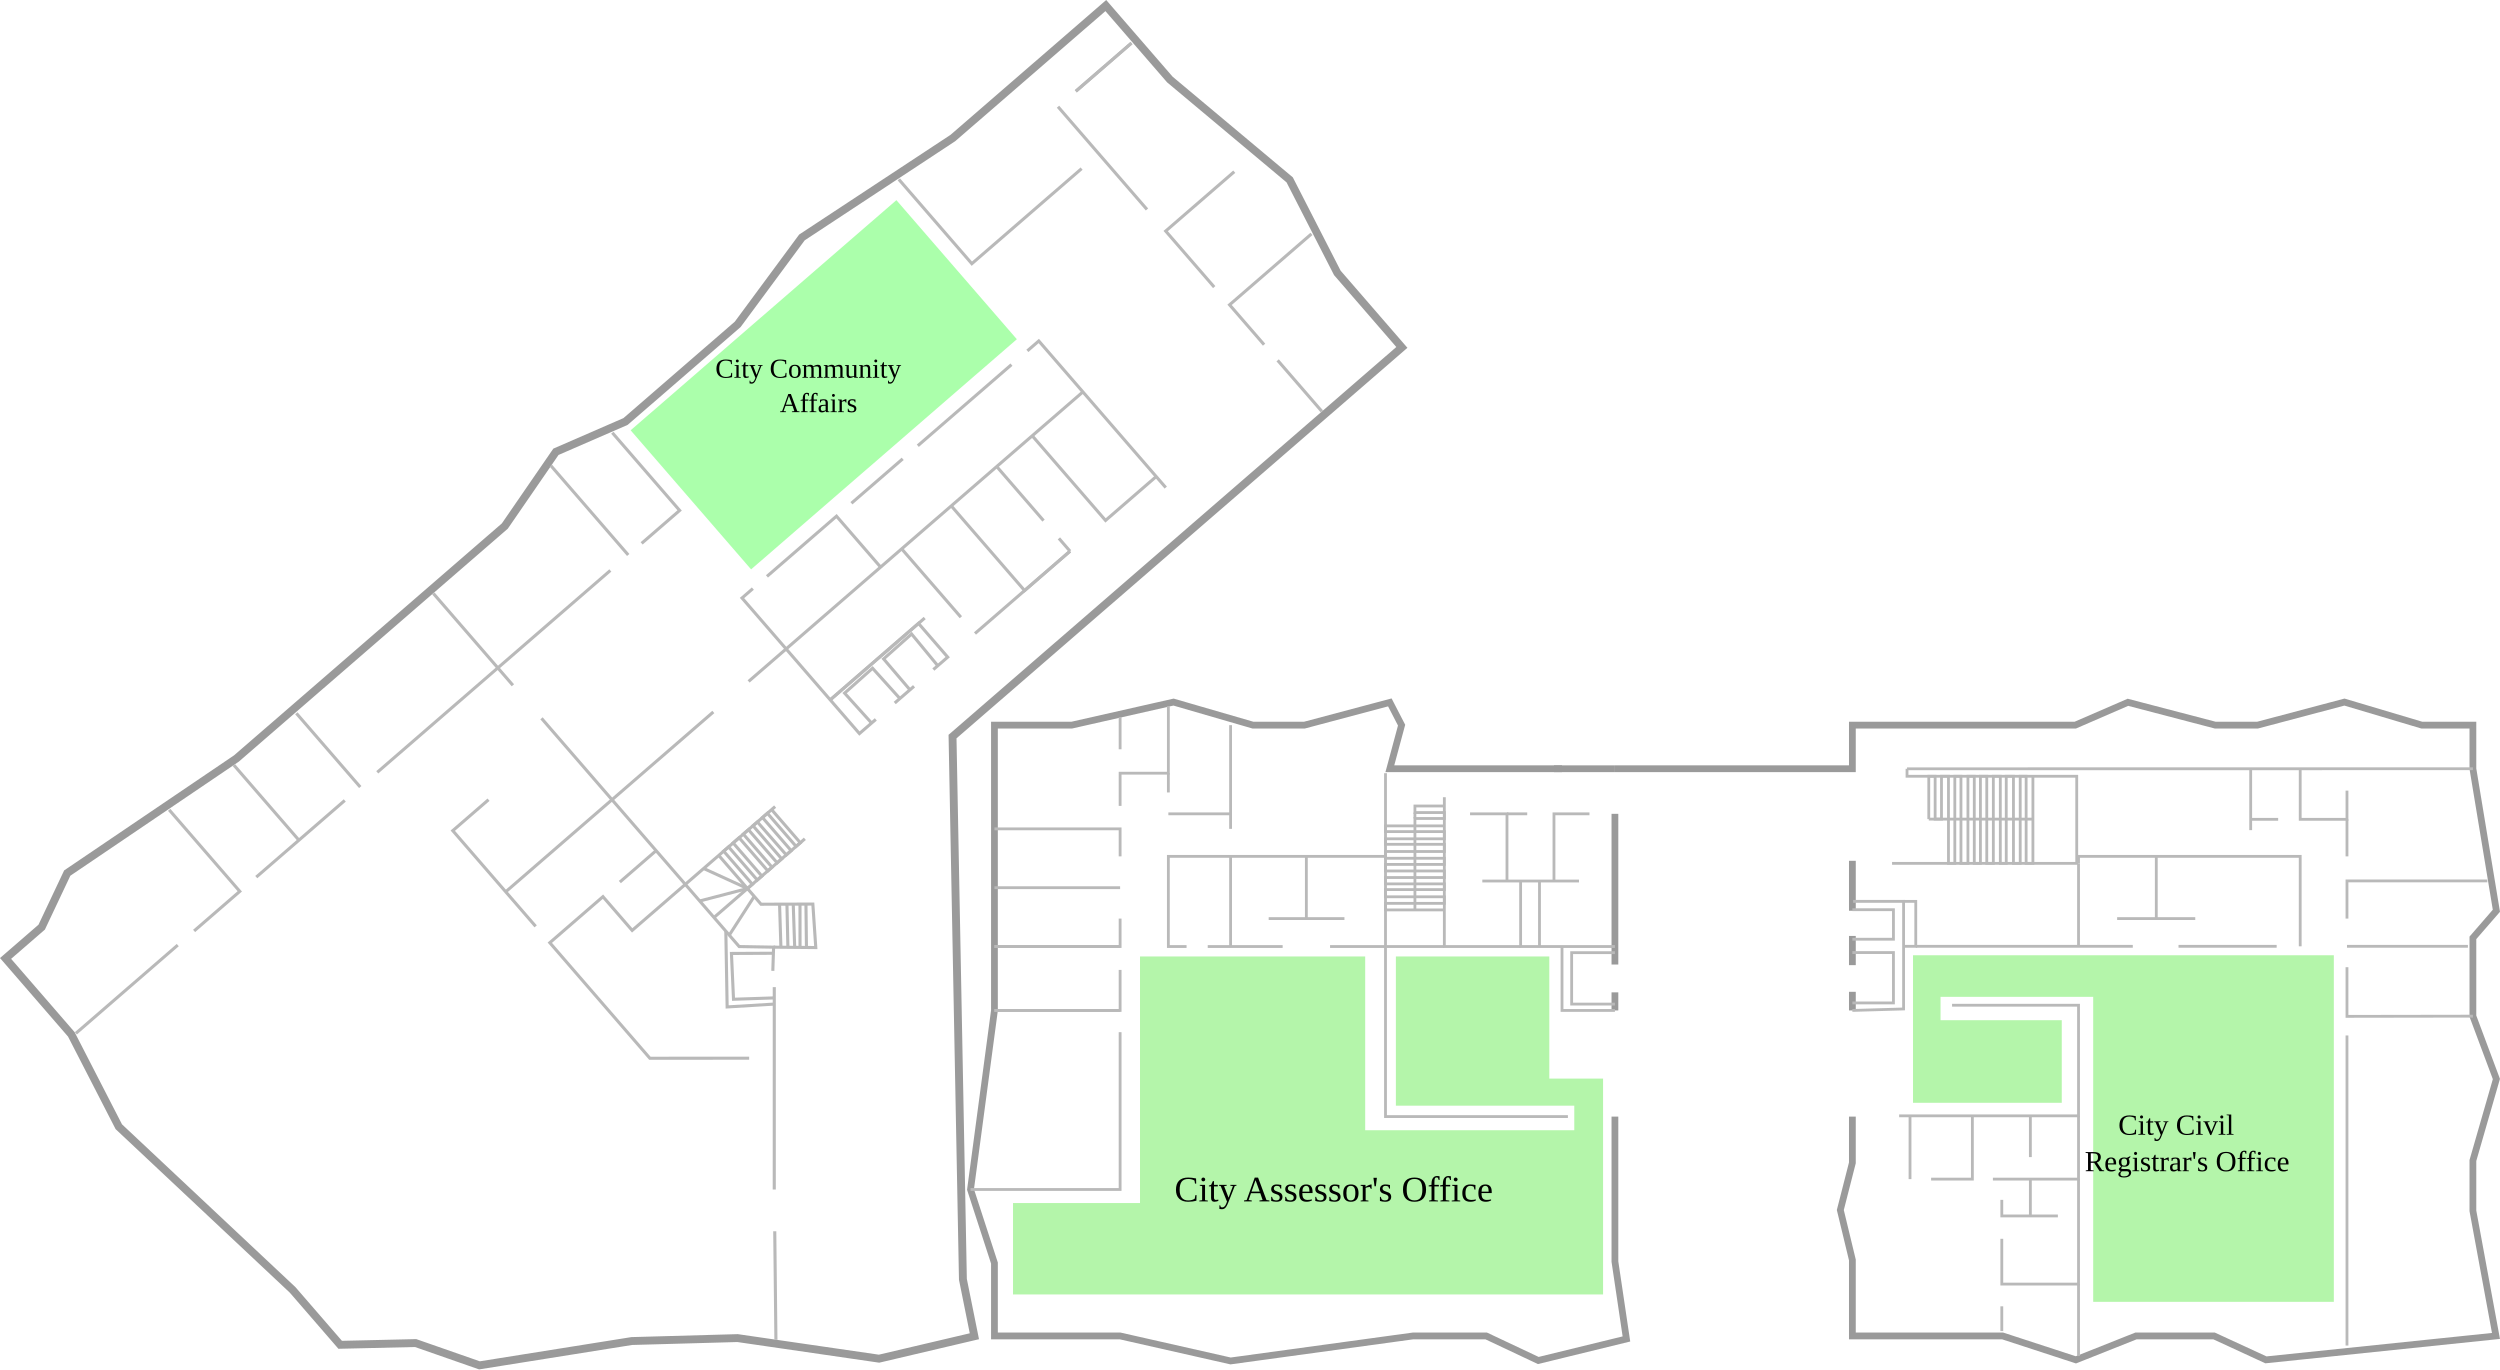
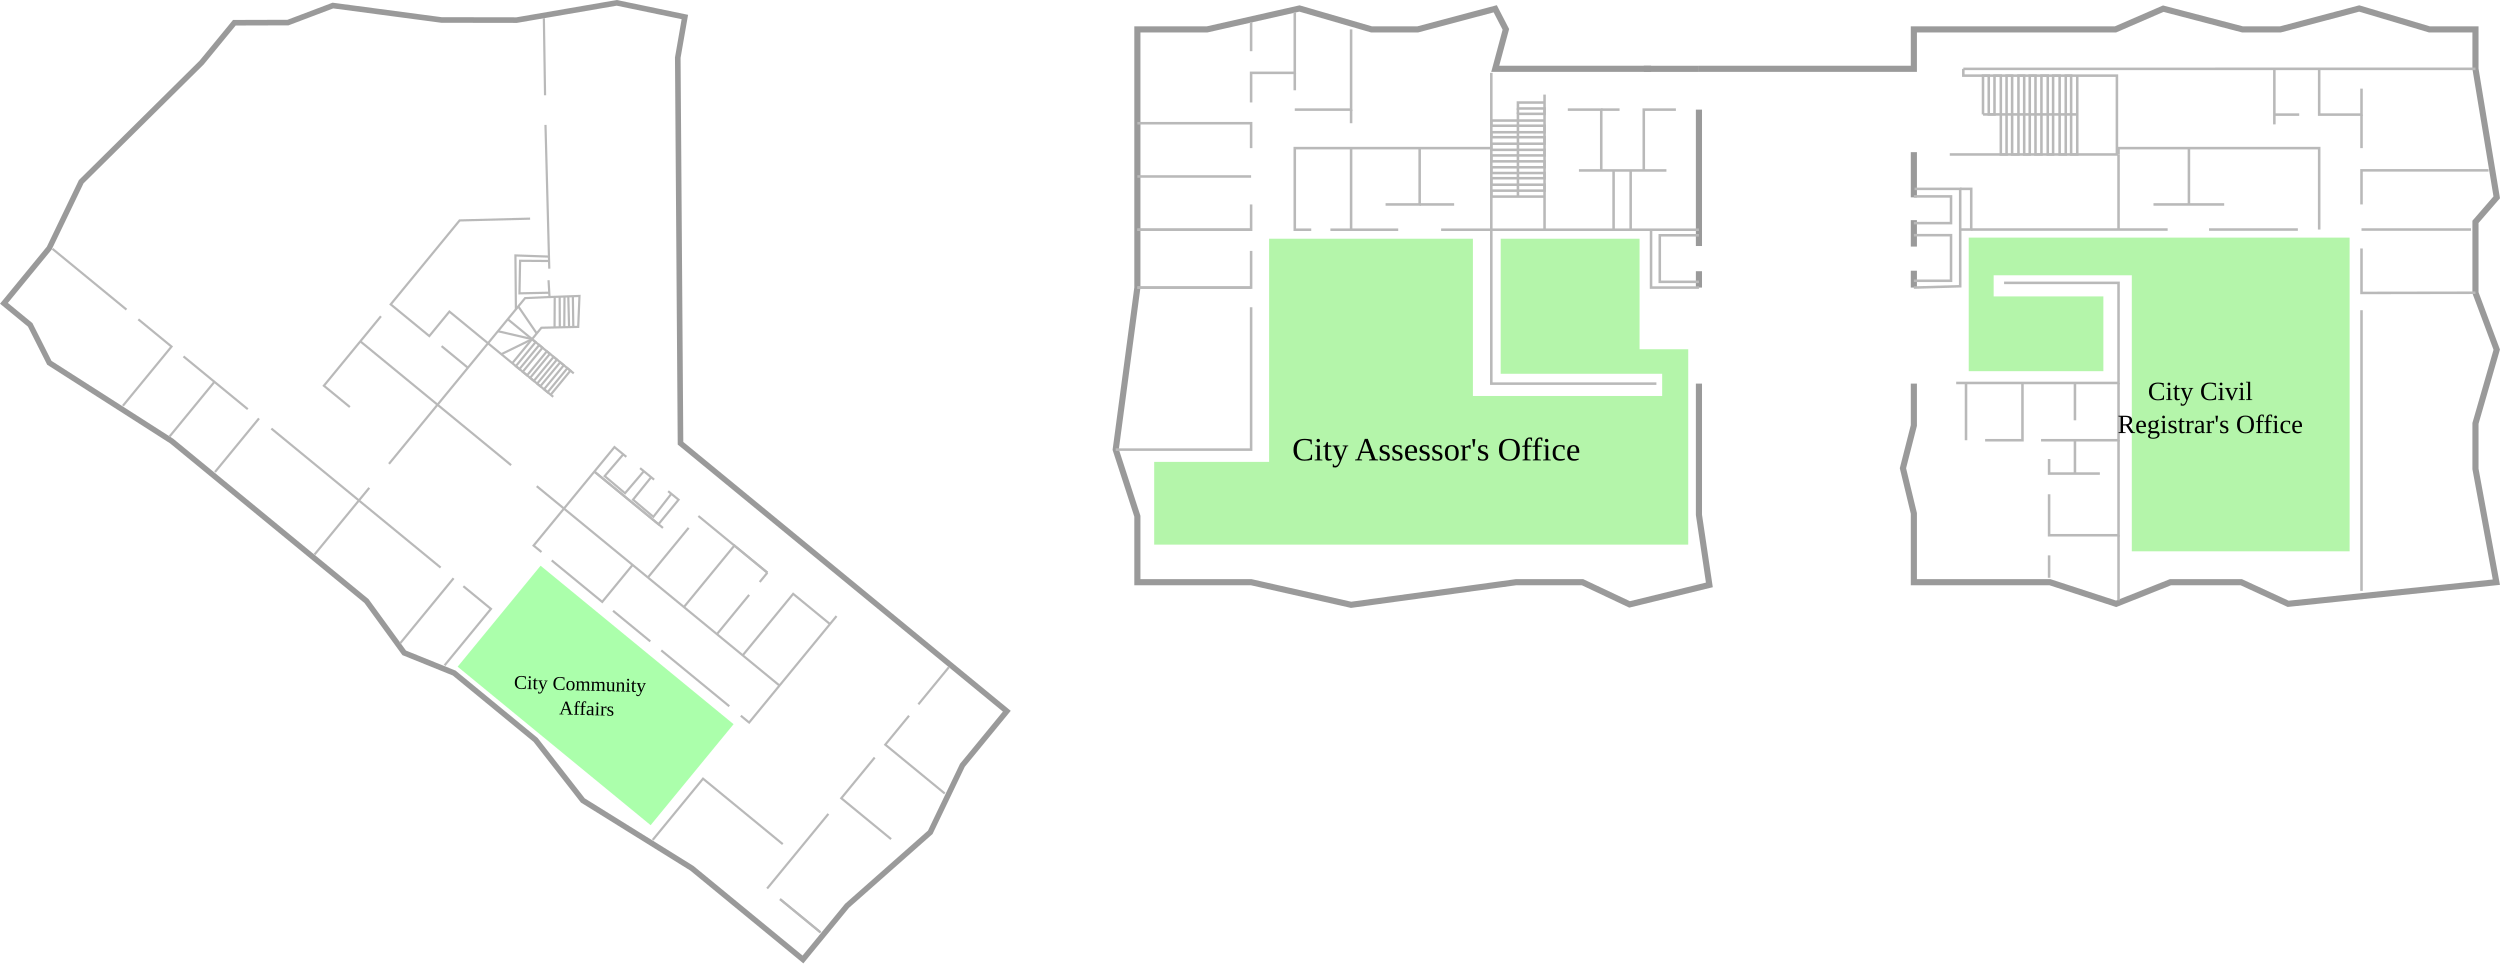
- <svg xmlns="http://www.w3.org/2000/svg" width="272.129mm" height="149.062mm" viewBox="0 0 1028.519 563.383" version="1.1" id="svg1" xml:space="preserve">
+ <svg xmlns="http://www.w3.org/2000/svg" width="262.401mm" height="101.119mm" viewBox="0 0 991.75 382.183" version="1.1" id="svg1" xml:space="preserve">
  <defs id="defs1" />
-   <g id="layer1" transform="translate(-36.9532,-157.51)">
-     <g id="g3" transform="matrix(1.126438,0,0,-1.126438,-4.672309,923.6049)">
-       <g id="g1" transform="matrix(0.5453988,0,0,-0.5453988,367.3611,532.9042)">
+   <g id="layer1" transform="matrix(0.8246463,0,0,0.8246463,5.527191,-158.9619)">
+     <g id="g3" transform="matrix(1.610432,0,0,-1.610432,-126.9927,984.1519)">
+       <g id="g1" transform="matrix(0.4037238,0,0,-0.4037238,390.1654,569.7266)">
        <g id="layer2">
          <path style="fill:#6bec56;fill-opacity:0;stroke:#9a9a9a;stroke-width:4.535;stroke-dasharray:none;stroke-opacity:1" d="M 440.198,244.901 H 324.905 l 7.866,-29.195 -7.866,-15.235 -57.257,15.235 H 233.279 L 180.062,200.257 111.821,215.706 H 60.129 V 406.751 L 44.094,526.65 60.129,575.934 v 48.79 h 84.147 l 73.98,16.751 122.173,-16.751 h 49.005 l 34.875,16.45 59.026,-14.431 -7.706,-51.811 v -97.108" id="path25" />
          <path style="fill:#6bec56;fill-opacity:0;stroke:#9a9a9a;stroke-width:4.535;stroke-dasharray:none;stroke-opacity:1" d="M 475.629,406.751 V 394.646" id="path26" />
          <path style="fill:#6bec56;fill-opacity:0;stroke:#9a9a9a;stroke-width:4.535;stroke-dasharray:none;stroke-opacity:1" d="M 475.629,376.006 V 275.088" id="path27" />
          <path style="fill:#6bec56;fill-opacity:0;stroke:#9a9a9a;stroke-width:4.535;stroke-dasharray:none;stroke-opacity:1" d="M 475.629,244.901 H 434.812" id="path28" />
          <path style="fill:#6bec56;fill-opacity:0;stroke:#b9b9b9;stroke-width:1.89;stroke-dasharray:none;stroke-opacity:1" d="m 458.583,275.088 h -23.77 v 44.998" id="path29" />
          <path style="fill:#6bec56;fill-opacity:0;stroke:#b9b9b9;stroke-width:1.89;stroke-dasharray:none;stroke-opacity:1" d="M 451.568,320.086 H 386.829" id="path30" />
          <path style="fill:#6bec56;fill-opacity:0;stroke:#b9b9b9;stroke-width:1.89;stroke-dasharray:none;stroke-opacity:1" d="m 378.611,275.088 h 24.738 v 44.998" id="path31" />
          <path style="fill:#6bec56;fill-opacity:0;stroke:#b9b9b9;stroke-width:1.89;stroke-dasharray:none;stroke-opacity:1" d="m 403.35,275.088 h 13.544" id="path32" />
          <path style="fill:#6bec56;fill-opacity:0;stroke:#b9b9b9;stroke-width:1.89;stroke-dasharray:none;stroke-opacity:1" d="m 412.484,320.086 v 43.864 h 63.145" id="path33" />
          <path style="fill:#6bec56;fill-opacity:0;stroke:#b9b9b9;stroke-width:1.89;stroke-dasharray:none;stroke-opacity:1" d="m 425.111,320.086 v 43.864" id="path34" />
          <path style="fill:#6bec56;fill-opacity:0;stroke:#b9b9b9;stroke-width:1.89;stroke-dasharray:none;stroke-opacity:1" d="M 412.484,363.95 H 361.399 v -99.984" id="path35" />
          <path style="fill:#6bec56;fill-opacity:0;stroke:#b9b9b9;stroke-width:1.89;stroke-dasharray:none;stroke-opacity:1" d="M 361.399,363.95 H 321.999 V 247.877" id="path36" />
          <path style="fill:#6bec56;fill-opacity:0;stroke:#b9b9b9;stroke-width:1.89;stroke-dasharray:none;stroke-opacity:1" d="M 321.999,303.575 H 176.589 v 60.375 h 12.188" id="path37" />
          <path style="fill:#6bec56;fill-opacity:0;stroke:#b9b9b9;stroke-width:1.89;stroke-dasharray:none;stroke-opacity:1" d="m 202.95,363.95 h 50.171" id="path38" />
          <path style="fill:#6bec56;fill-opacity:0;stroke:#b9b9b9;stroke-width:1.89;stroke-dasharray:none;stroke-opacity:1" d="M 218.257,363.95 V 303.575" id="path39" />
          <path style="fill:#6bec56;fill-opacity:0;stroke:#b9b9b9;stroke-width:1.89;stroke-dasharray:none;stroke-opacity:1" d="m 268.994,303.575 v 41.667 H 243.767" id="path40" />
          <path style="fill:#6bec56;fill-opacity:0;stroke:#b9b9b9;stroke-width:1.89;stroke-dasharray:none;stroke-opacity:1" d="M 294.505,345.242 H 268.994" id="path41" />
          <path style="fill:#6bec56;fill-opacity:0;stroke:#b9b9b9;stroke-width:1.89;stroke-dasharray:none;stroke-opacity:1" d="m 284.867,363.95 h 37.132" id="path42" />
          <path style="fill:#6bec56;fill-opacity:0;stroke:#b9b9b9;stroke-width:1.89;stroke-dasharray:none;stroke-opacity:1" d="M 144.276,231.862 V 210.351" id="path43" />
          <path style="fill:#6bec56;fill-opacity:0;stroke:#b9b9b9;stroke-width:1.89;stroke-dasharray:none;stroke-opacity:1" d="m 176.589,203.035 v 44.842 h -32.313 v 21.901" id="path44" />
          <path style="fill:#6bec56;fill-opacity:0;stroke:#b9b9b9;stroke-width:1.89;stroke-dasharray:none;stroke-opacity:1" d="m 176.589,247.877 v 12.897" id="path45" />
          <path style="fill:#6bec56;fill-opacity:0;stroke:#b9b9b9;stroke-width:1.89;stroke-dasharray:none;stroke-opacity:1" d="m 176.589,275.088 h 41.667 v -59.383" id="path46" />
          <path style="fill:#6bec56;fill-opacity:0;stroke:#b9b9b9;stroke-width:1.89;stroke-dasharray:none;stroke-opacity:1" d="m 218.257,275.088 v 10.062" id="path47" />
          <path style="fill:#6bec56;fill-opacity:0;stroke:#b9b9b9;stroke-width:1.89;stroke-dasharray:none;stroke-opacity:1" d="m 60.129,285.151 h 84.147 v 18.424" id="path48" />
          <path style="fill:#6bec56;fill-opacity:0;stroke:#b9b9b9;stroke-width:1.89;stroke-dasharray:none;stroke-opacity:1" d="M 144.276,324.55 H 60.129" id="path49" />
          <path style="fill:#6bec56;fill-opacity:0;stroke:#b9b9b9;stroke-width:1.89;stroke-dasharray:none;stroke-opacity:1" d="M 144.276,363.95 H 60.129" id="path50" />
          <path style="fill:#6bec56;fill-opacity:0;stroke:#b9b9b9;stroke-width:1.89;stroke-dasharray:none;stroke-opacity:1" d="M 144.276,406.751 H 60.129" id="path51" />
          <path style="fill:#6bec56;fill-opacity:0;stroke:#b9b9b9;stroke-width:1.89;stroke-dasharray:none;stroke-opacity:1" d="M 144.276,421.303 V 526.65 H 44.094" id="path52" />
          <path style="fill:#6bec56;fill-opacity:0;stroke:#b9b9b9;stroke-width:1.89" d="m 144.276,345.242 v 18.708 H 60.129" id="path1" />
          <path style="fill:#6bec56;fill-opacity:0;stroke:#b9b9b9;stroke-width:1.89" d="m 144.276,379.613 v 27.137 H 60.129" id="path2" />
          <path style="fill:#6bec56;fill-opacity:0;stroke:#b9b9b9;stroke-width:1.89" d="M 321.999,363.95 V 477.824 H 444.152" id="path3" />
          <path style="fill:#6bec56;fill-opacity:0;stroke:#b9b9b9;stroke-width:1.89" d="m 440.198,363.95 v 42.801 h 35.431" id="path4" />
          <path style="fill:#6bec56;fill-opacity:0;stroke:#9a9a9a;stroke-width:4.535;stroke-dasharray:none;stroke-opacity:1" d="m 475.629,244.901 h 159.016 v -29.195 h 149.236 l 35.29,-15.306 58.532,15.306 h 28.203 l 58.249,-15.448 51.871,15.448 h 34.156 v 29.195 l 15.731,95.098 -15.731,18.141 v 52.438 l 15.731,42.092 -15.731,54.564 v 33.731 l 15.448,83.76 -154.055,16.015 -34.723,-16.015 h -52.297 l -40.25,16.015 -49.037,-16.015 H 634.645 v -50.879 l -8.078,-33.447 8.078,-31.605 v -30.969" id="path53" />
          <path style="fill:#6bec56;fill-opacity:0;stroke:#9a9a9a;stroke-width:4.535;stroke-dasharray:none;stroke-opacity:1" d="M 634.645,406.751 V 394.279" id="path54" />
          <path style="fill:#6bec56;fill-opacity:0;stroke:#9a9a9a;stroke-width:4.535;stroke-dasharray:none;stroke-opacity:1" d="M 634.645,376.422 V 356.864" id="path55" />
          <path style="fill:#6bec56;fill-opacity:0;stroke:#9a9a9a;stroke-width:4.535;stroke-dasharray:none;stroke-opacity:1" d="M 634.645,339.998 V 306.551" id="path56" />
          <path style="fill:#6bec56;fill-opacity:0;stroke:#b9b9b9;stroke-width:1.89;stroke-dasharray:none;stroke-opacity:1" d="m 671.238,244.925 378.944,-0.024" id="path80" />
          <path style="fill:#6bec56;fill-opacity:0;stroke:#b9b9b9;stroke-width:1.89;stroke-dasharray:none;stroke-opacity:1" d="m 671.238,244.925 v 5.011 h 113.644 v 58.325 H 661.217" id="path81" />
          <path style="fill:#6bec56;fill-opacity:0;stroke:#b9b9b9;stroke-width:1.89;stroke-dasharray:none;stroke-opacity:1" d="m 635.161,333.715 h 33.772 v 72.044 l -34.289,0.992" id="path85" />
          <path style="fill:#6bec56;fill-opacity:0;stroke:#b9b9b9;stroke-width:1.89;stroke-dasharray:none;stroke-opacity:1" d="m 668.933,333.715 h 8.158 v 30.093 h -8.158" id="path86" />
          <path style="fill:#6bec56;fill-opacity:0;stroke:#b9b9b9;stroke-width:1.89;stroke-dasharray:none;stroke-opacity:1" d="M 677.091,363.808 H 822.43" id="path87" />
          <path style="fill:#6bec56;fill-opacity:0;stroke:#b9b9b9;stroke-width:1.89;stroke-dasharray:none;stroke-opacity:1" d="m 853.043,363.808 h 65.726" id="path88" />
          <path style="fill:#6bec56;fill-opacity:0;stroke:#b9b9b9;stroke-width:1.89;stroke-dasharray:none;stroke-opacity:1" d="M 934.535,363.808 V 303.575 H 784.882" id="path89" />
          <path style="fill:#6bec56;fill-opacity:0;stroke:#b9b9b9;stroke-width:1.89;stroke-dasharray:none;stroke-opacity:1" d="m 786.084,308.261 v 55.548" id="path90" />
          <path style="fill:#6bec56;fill-opacity:0;stroke:#b9b9b9;stroke-width:1.89;stroke-dasharray:none;stroke-opacity:1" d="m 786.084,308.261 v -4.685" id="path91" />
          <path style="fill:#6bec56;fill-opacity:0;stroke:#b9b9b9;stroke-width:1.89;stroke-dasharray:none;stroke-opacity:1" d="m 811.94,345.242 h 52.312" id="path92" />
          <path style="fill:#6bec56;fill-opacity:0;stroke:#b9b9b9;stroke-width:1.89;stroke-dasharray:none;stroke-opacity:1" d="M 838.162,345.242 V 303.575" id="path93" />
          <path style="fill:#6bec56;fill-opacity:0;stroke:#b9b9b9;stroke-width:1.89;stroke-dasharray:none;stroke-opacity:1" d="m 665.966,477.33 h 120.118 v -74.066 h -84.687" id="path94" />
          <path style="fill:#6bec56;fill-opacity:0;stroke:#b9b9b9;stroke-width:1.89;stroke-dasharray:none;stroke-opacity:1" d="m 673.243,477.33 v 42.376" id="path95" />
          <path style="fill:#6bec56;fill-opacity:0;stroke:#b9b9b9;stroke-width:1.89;stroke-dasharray:none;stroke-opacity:1" d="m 687.367,519.706 h 27.636 v -42.376" id="path96" />
          <path style="fill:#6bec56;fill-opacity:0;stroke:#b9b9b9;stroke-width:1.89;stroke-dasharray:none;stroke-opacity:1" d="m 753.836,477.33 v 27.636" id="path97" />
          <path style="fill:#6bec56;fill-opacity:0;stroke:#b9b9b9;stroke-width:1.89;stroke-dasharray:none;stroke-opacity:1" d="m 728.75,519.706 h 57.334 v -42.376" id="path98" />
          <path style="fill:#6bec56;fill-opacity:0;stroke:#b9b9b9;stroke-width:1.89;stroke-dasharray:none;stroke-opacity:1" d="m 786.084,519.706 v 24.66 45.635 h -51.382 v -30.329" id="path99" />
          <path style="fill:#6bec56;fill-opacity:0;stroke:#b9b9b9;stroke-width:1.89;stroke-dasharray:none;stroke-opacity:1" d="M 772.26,544.366 H 734.703 V 533.595" id="path100" />
          <path style="fill:#6bec56;fill-opacity:0;stroke:#b9b9b9;stroke-width:1.89;stroke-dasharray:none;stroke-opacity:1" d="M 753.836,544.366 V 519.706" id="path101" />
          <path style="fill:#6bec56;fill-opacity:0;stroke:#b9b9b9;stroke-width:1.89;stroke-dasharray:none;stroke-opacity:1" d="m 786.084,590.001 v 48.187" id="path102" />
          <path style="fill:#6bec56;fill-opacity:0;stroke:#b9b9b9;stroke-width:1.89;stroke-dasharray:none;stroke-opacity:1" d="m 734.703,604.883 v 16.582" id="path103" />
          <path style="fill:#6bec56;fill-opacity:0;stroke:#b9b9b9;stroke-width:1.89;stroke-dasharray:none;stroke-opacity:1" d="m 901.371,244.925 v 41.088" id="path104" />
          <path style="fill:#6bec56;fill-opacity:0;stroke:#b9b9b9;stroke-width:1.89;stroke-dasharray:none;stroke-opacity:1" d="m 901.371,278.773 h 18.4" id="path105" />
          <path style="fill:#6bec56;fill-opacity:0;stroke:#b9b9b9;stroke-width:1.89;stroke-dasharray:none;stroke-opacity:1" d="m 934.535,244.925 v 33.848 h 31.321 V 259.556" id="path106" />
          <path style="fill:#6bec56;fill-opacity:0;stroke:#b9b9b9;stroke-width:1.89;stroke-dasharray:none;stroke-opacity:1" d="m 965.856,278.773 v 24.802" id="path107" />
          <path style="fill:#6bec56;fill-opacity:0;stroke:#b9b9b9;stroke-width:1.89;stroke-dasharray:none;stroke-opacity:1" d="m 965.856,345.242 v -25.227 h 94.015" id="path108" />
          <path style="fill:#6bec56;fill-opacity:0;stroke:#b9b9b9;stroke-width:1.89;stroke-dasharray:none;stroke-opacity:1" d="m 965.856,363.808 h 80.987" id="path109" />
          <path style="fill:#6bec56;fill-opacity:0;stroke:#b9b9b9;stroke-width:1.89;stroke-dasharray:none;stroke-opacity:1" d="m 965.856,377.81 v 32.91 l 84.326,-0.142" id="path110" />
          <path style="fill:#6bec56;fill-opacity:0;stroke:#b9b9b9;stroke-width:1.89;stroke-dasharray:none;stroke-opacity:1" d="M 965.856,423.508 V 631.152" id="path111" />
          <path style="fill:#b9b9b9;fill-opacity:0;stroke:#b9b9b9;stroke-width:1.89" d="m 361.399,269.845 h -19.7 v 4.393 h 19.7 v 3.968 h -19.7 v 61.225" id="path21" />
          <path style="fill:#b9b9b9;fill-opacity:0;stroke:#b9b9b9;stroke-width:1.89" d="m 341.699,274.238 v 3.968" id="path22" />
          <path style="fill:#b9b9b9;fill-opacity:0;stroke:#b9b9b9;stroke-width:1.89" d="m 361.399,283.167 h -39.4 v 3.827 h 39.4 v 4.819 h -39.4 v 3.685 h 39.4 v 4.819 h -39.4 v 4.535 h 39.4 v 4.11 h -39.4 v 4.393 h 39.4 v 4.393 h -39.4 v 4.252 h 39.4 v 3.827 h -39.4 v 4.819 h 39.4 v 4.393 h -39.4 v 4.393 h 39.4" id="path23" />
          <path style="fill:#b9b9b9;fill-opacity:0;stroke:#b9b9b9;stroke-width:1.89" d="m 685.808,278.631 h 69.729" id="path57" />
          <path style="fill:#b9b9b9;fill-opacity:0;stroke:#b9b9b9;stroke-width:1.89" d="M 685.808,278.631 V 249.936 h 4.252 v 28.696 h 4.252 V 249.936 h 4.677 v 28.696 29.629 h 4.252 V 249.936 h 4.11 v 58.325 h 4.677 V 249.936 h 4.252 v 58.325 h 4.11 V 249.936 h 4.252 v 58.325 h 4.393 V 249.936 h 4.677 v 58.325 h 3.968 V 249.936 h 4.819 v 58.325 h 4.535 V 249.936 h 3.968 v 58.325 h 4.535 V 249.936" id="path58" />
          <path style="fill:#b9b9b9;fill-opacity:0;stroke:#b9b9b9;stroke-width:1.89" d="m 475.629,402.499 h -28.972 v -34.439 h 28.972" id="path61" />
          <path style="fill:#b9b9b9;fill-opacity:0;stroke:#b9b9b9;stroke-width:1.89" d="m 634.645,401.72 h 27.495 v -33.731 h -27.495" id="path66" />
          <path style="fill:#b9b9b9;fill-opacity:0;stroke:#b9b9b9;stroke-width:1.89" d="m 634.645,359.06 h 27.495 v -19.771 h -27.495" id="path67" />
        </g>
        <g id="layer3">
-           <path class="rooms" data-floorlocation="Second Floor" data-roomname="Lipa City Assesor_s Office" style="opacity:1;fill:#6bec56;fill-opacity:0.5;stroke:#b9b9b9;stroke-width:1.89;stroke-dasharray:none;stroke-opacity:0" d="M 431.695,370.611 H 328.944 v 99.916 h 119.474 v 16.44 H 308.394 V 370.611 H 157.598 V 535.721 H 72.563 v 61.225 H 467.693 V 452.386 h -35.998 z" id="path123" />
+           <path class="rooms" data-floorlocation="Second Floor" data-roomname="Lipa City Assessor_s Office" style="opacity:1;fill:#6bec56;fill-opacity:0.5;stroke:#b9b9b9;stroke-width:1.89;stroke-dasharray:none;stroke-opacity:0" d="M 431.695,370.611 H 328.944 v 99.916 h 119.474 v 16.44 H 308.394 V 370.611 H 157.598 V 535.721 H 72.563 v 61.225 H 467.693 V 452.386 h -35.998 z" id="path123" />
          <path class="rooms" data-floorlocation="Second Floor" data-roomname="Lipa City Civil Registrar_s Office" style="opacity:1;fill:#6bec56;fill-opacity:0.5;stroke:#b9b9b9;stroke-width:1.889;stroke-dasharray:none;stroke-opacity:0" d="m 675.247,468.604 h 99.613 v -55.319 h -81.174 v -15.633 H 795.906 V 601.89 H 957.051 V 369.792 H 675.247 Z" id="path132" />
        </g>
+         <text xml:space="preserve" style="font-size:10.653px;text-align:start;writing-mode:lr-tb;direction:ltr;text-anchor:start;fill:#000000;stroke:#b9b9b9;stroke-width:1.03;stroke-opacity:0" x="845.078" y="-265.663" id="text1" transform="matrix(1.833521,0,0,1.833521,-673.5642,977.0909)">
+           <tspan id="tspan1" style="text-align:center;text-anchor:middle;stroke-width:1.03" x="845.078" y="-265.663">City Civil </tspan>
+           <tspan style="text-align:center;text-anchor:middle;stroke-width:1.03" x="845.078" y="-252.346" id="tspan2">Registrar's Office</tspan>
+         </text>
+         <text xml:space="preserve" style="font-size:13.177px;text-align:start;writing-mode:lr-tb;direction:ltr;text-anchor:start;fill:#000000;stroke:#b9b9b9;stroke-width:1.274;stroke-opacity:0" x="535.595" y="-241.309" id="text4" transform="matrix(1.833521,0,0,1.833521,-673.5642,977.0909)">
+           <tspan style="text-align:center;text-anchor:middle;stroke-width:1.274" x="535.595" y="-241.309" id="tspan4">City Assessor's Office</tspan>
+         </text>
      </g>
-       <g id="g2" transform="matrix(0.4525668,0.3919479,-0.3919479,0.4525668,242.3039,-28.88852)">
+       <g id="g2" transform="matrix(0.2688037,-0.2207386,-0.2207386,-0.2688037,188.4871,612.3662)">
        <g id="layer2-4" style="stroke:#9a9a9a;stroke-width:4.535;stroke-dasharray:none;stroke-opacity:1">
          <path style="fill:#59ff59;fill-opacity:0;stroke:#9a9a9a;stroke-width:4.811;stroke-dasharray:none;stroke-opacity:1" d="m 135.788,363.721 35.481,-29.317 20.541,-35.781 79.943,-49.613 49.965,-40.893 57.022,-66 52.92,-27.731 17.44,30.829 211.981,254.437 h 362.624 v 60.137 l 15.185,61.941 -15.185,94.114 v 59.686 H 900.274 l -109.316,14.433 -64.329,-14.433 h -90.506 l -44.2,13.831 -53.221,-13.831 H 322.142 l -123.813,14.733 -33.376,-14.733 H 135.788 V 614.244 l -14.992,-61.544 14.992,-144.692 z" id="path17" />
          <path style="fill:#59ff59;fill-opacity:0;stroke:#b9b9b9;stroke-width:1.89;stroke-dasharray:none;stroke-opacity:1" d="m 961.26,402.074 v 41.242" id="path47-7" />
          <path style="fill:#59ff59;fill-opacity:0;stroke:#b9b9b9;stroke-width:1.89;stroke-dasharray:none;stroke-opacity:1" d="m 961.26,455.93 v 32.172 h 66.105" id="path48-8" />
          <path style="fill:#59ff59;fill-opacity:0;stroke:#b9b9b9;stroke-width:1.89;stroke-dasharray:none;stroke-opacity:1" d="m 961.26,502.415 v 45.21 h 55.334" id="path49-3" />
          <path style="fill:#59ff59;fill-opacity:0;stroke:#b9b9b9;stroke-width:1.89;stroke-dasharray:none;stroke-opacity:1" d="m 961.26,565.058 v 82.931" id="path50-5" />
          <path style="fill:#59ff59;fill-opacity:0;stroke:#b9b9b9;stroke-width:1.89;stroke-dasharray:none;stroke-opacity:1" d="m 975.635,647.989 h 44.927" id="path51-1" />
          <path style="fill:#59ff59;fill-opacity:0;stroke:#b9b9b9;stroke-width:1.89;stroke-dasharray:none;stroke-opacity:1" d="m 858.84,429.32 v 118.306 h -9.22" id="path52-2" />
          <path style="fill:#59ff59;fill-opacity:0;stroke:#b9b9b9;stroke-width:1.89;stroke-dasharray:none;stroke-opacity:1" d="M 836.793,547.626 H 761.205" id="path53-0" />
          <path style="fill:#59ff59;fill-opacity:0;stroke:#b9b9b9;stroke-width:1.89;stroke-dasharray:none;stroke-opacity:1" d="M 749.017,547.626 H 707.633" id="path54-1" />
          <path style="fill:#59ff59;fill-opacity:0;stroke:#b9b9b9;stroke-width:1.89;stroke-dasharray:none;stroke-opacity:1" d="m 695.587,506.525 v 41.1 h -56.123" id="path55-6" />
          <path style="fill:#59ff59;fill-opacity:0;stroke:#b9b9b9;stroke-width:1.89;stroke-dasharray:none;stroke-opacity:1" d="m 628.096,547.626 h -8.757 V 438.214 h 13.217" id="path56-4" />
          <path style="fill:#59ff59;fill-opacity:0;stroke:#b9b9b9;stroke-width:1.89;stroke-dasharray:none;stroke-opacity:1" d="m 647.825,438.214 h 15.59" id="path57-0" />
          <path style="fill:#59ff59;fill-opacity:0;stroke:#b9b9b9;stroke-width:1.89;stroke-dasharray:none;stroke-opacity:1" d="m 679.005,438.214 h 11.575 v 27.211 h -71.241" id="path58-6" />
          <path style="fill:#59ff59;fill-opacity:0;stroke:#b9b9b9;stroke-width:1.89;stroke-dasharray:none;stroke-opacity:1" d="M 589.062,506.525 H 858.84" id="path59" />
          <path style="fill:#59ff59;fill-opacity:0;stroke:#b9b9b9;stroke-width:1.89;stroke-dasharray:none;stroke-opacity:1" d="m 817.953,506.525 v -68.311 h 40.888" id="path60" />
          <path style="fill:#59ff59;fill-opacity:0;stroke:#b9b9b9;stroke-width:1.89;stroke-dasharray:none;stroke-opacity:1" d="m 789.291,438.214 v 10.347" id="path61-1" />
          <path style="fill:#59ff59;fill-opacity:0;stroke:#b9b9b9;stroke-width:1.89;stroke-dasharray:none;stroke-opacity:1" d="m 789.291,462.892 v 43.633" id="path62" />
          <path style="fill:#59ff59;fill-opacity:0;stroke:#b9b9b9;stroke-width:1.89;stroke-dasharray:none;stroke-opacity:1" d="m 752.613,506.525 v -68.311 h 36.679" id="path63" />
          <path style="fill:#59ff59;fill-opacity:0;stroke:#b9b9b9;stroke-width:1.89;stroke-dasharray:none;stroke-opacity:1" d="M 789.291,438.214 H 712.594" id="path64" />
          <path style="fill:#59ff59;fill-opacity:0;stroke:#b9b9b9;stroke-width:1.89;stroke-dasharray:none;stroke-opacity:1" d="m 712.594,451.367 v 55.158" id="path65" />
          <path style="fill:#59ff59;fill-opacity:0;stroke:#b9b9b9;stroke-width:1.89;stroke-dasharray:none;stroke-opacity:1" d="M 695.587,465.425 H 619.339" id="path66-8" />
          <path style="fill:#59ff59;fill-opacity:0;stroke:#b9b9b9;stroke-width:1.89;stroke-dasharray:none;stroke-opacity:1" d="m 421.904,555.846 c -1.804,0 -28.862,0 -28.862,0 v -77.22" id="path67-9" />
          <path style="fill:#59ff59;fill-opacity:0;stroke:#b9b9b9;stroke-width:1.89;stroke-dasharray:none;stroke-opacity:1" d="m 393.042,506.525 h 85.784 v 65.701" id="path68" />
          <path style="fill:#59ff59;fill-opacity:0;stroke:#b9b9b9;stroke-width:1.89;stroke-dasharray:none;stroke-opacity:1" d="m 478.826,598.883 v 74.159" id="path69" />
          <path style="fill:#59ff59;fill-opacity:0;stroke:#b9b9b9;stroke-width:1.89;stroke-dasharray:none;stroke-opacity:1" d="m 138.296,612.913 h 82.228" id="path70" />
          <path style="fill:#59ff59;fill-opacity:0;stroke:#b9b9b9;stroke-width:1.89;stroke-dasharray:none;stroke-opacity:1" d="m 233.705,612.913 h 36.875 v 65.808" id="path71" />
          <path style="fill:#59ff59;fill-opacity:0;stroke:#b9b9b9;stroke-width:1.89;stroke-dasharray:none;stroke-opacity:1" d="m 283.875,612.913 h 71.429" id="path72" />
          <path style="fill:#59ff59;fill-opacity:0;stroke:#b9b9b9;stroke-width:1.89;stroke-dasharray:none;stroke-opacity:1" d="m 318.282,612.913 v 60.706" id="path73" />
          <path style="fill:#59ff59;fill-opacity:0;stroke:#b9b9b9;stroke-width:1.89;stroke-dasharray:none;stroke-opacity:1" d="M 367.788,672.441 V 612.913" id="path74" />
          <path style="fill:#59ff59;fill-opacity:0;stroke:#b9b9b9;stroke-width:1.89;stroke-dasharray:none;stroke-opacity:1" d="M 381.524,612.913 H 569.621" id="path75" />
          <path style="fill:#59ff59;fill-opacity:0;stroke:#b9b9b9;stroke-width:1.89;stroke-dasharray:none;stroke-opacity:1" d="m 594.875,612.913 h 30.666 v 62.734" id="path76" />
          <path style="fill:#59ff59;fill-opacity:0;stroke:#b9b9b9;stroke-width:1.89;stroke-dasharray:none;stroke-opacity:1" d="m 584.052,612.913 v 72.155" id="path77" />
          <path style="fill:#59ff59;fill-opacity:0;stroke:#b9b9b9;stroke-width:1.89;stroke-dasharray:none;stroke-opacity:1" d="m 858.84,678.053 v -68.046 h 88.59" id="path78" />
          <path style="fill:#59ff59;fill-opacity:0;stroke:#b9b9b9;stroke-width:1.89;stroke-dasharray:none;stroke-opacity:1" d="M 1020.562,647.989 H 975.635" id="path79" />
          <path style="fill:#59ff59;fill-opacity:0;stroke:#b9b9b9;stroke-width:1.89;stroke-dasharray:none;stroke-opacity:1" d="m 338.723,192.011 42.801,50.508" id="path80-8" />
          <path style="fill:#59ff59;fill-opacity:0;stroke:#b9b9b9;stroke-width:1.89;stroke-dasharray:none;stroke-opacity:1" d="m 397.964,261.961 80.862,93.343" id="path81-4" />
          <path style="fill:#59ff59;fill-opacity:0;stroke:#b9b9b9;stroke-width:1.89;stroke-dasharray:none;stroke-opacity:1" d="M 438.852,332.558 393.042,372.17 v 93.255 h 42.892 v -27.211 h 115.376" id="path82" />
          <path style="fill:#59ff59;fill-opacity:0;stroke:#b9b9b9;stroke-width:1.89;stroke-dasharray:none;stroke-opacity:1" d="m 478.826,438.214 v -50.182 l 15.633,-14.03 -9.821,-10.623" id="path83" />
          <path style="fill:#59ff59;fill-opacity:0;stroke:#b9b9b9;stroke-width:1.89;stroke-dasharray:none;stroke-opacity:1" d="M 478.826,400.458 449.163,364.982 472.045,347.476" id="path84" />
          <path style="fill:#59ff59;fill-opacity:0;stroke:#b9b9b9;stroke-width:1.89;stroke-dasharray:none;stroke-opacity:1" d="m 478.826,438.214 v 68.311" id="path85-1" />
          <path style="fill:#59ff59;fill-opacity:0;stroke:#b9b9b9;stroke-width:1.89;stroke-dasharray:none;stroke-opacity:1" d="M 478.826,465.425 H 449.563" id="path86-4" />
          <path style="fill:#59ff59;fill-opacity:0;stroke:#b9b9b9;stroke-width:1.89;stroke-dasharray:none;stroke-opacity:1" d="M 478.826,506.525 H 560.601" id="path87-3" />
          <path style="fill:#59ff59;fill-opacity:0;stroke:#b9b9b9;stroke-width:1.89;stroke-dasharray:none;stroke-opacity:1" d="m 552.161,411.482 h -46.344 v -12.667 l 23.952,-20.621 -16.015,-21.228 -19.294,17.037" id="path99-9" />
          <path style="fill:#59ff59;fill-opacity:0;stroke:#b9b9b9;stroke-width:1.89;stroke-dasharray:none;stroke-opacity:1" d="m 548.476,438.214 v -26.732 h -3.401 v 26.732 h -3.968 v -26.732 h -3.955 l -0.155,26.732 h -3.543 v -26.732 h -3.685 v 26.732 h -4.11 v -26.732 h -3.401 v 26.732 h -4.819 v -26.732 h -3.685 v 26.732 h -3.968 v -26.732 h -3.968 v 26.732" id="path100-8" />
          <path style="fill:#59ff59;fill-opacity:0;stroke:#b9b9b9;stroke-width:1.89;stroke-dasharray:none;stroke-opacity:1" d="m 505.817,411.482 -12.194,26.732" id="path101-8" />
          <path style="fill:#59ff59;fill-opacity:0;stroke:#b9b9b9;stroke-width:1.89;stroke-dasharray:none;stroke-opacity:1" d="m 478.826,424.81 26.991,-13.329" id="path102-0" />
          <path style="fill:#59ff59;fill-opacity:0;stroke:#b9b9b9;stroke-width:1.89;stroke-dasharray:none;stroke-opacity:1" d="M 505.817,411.482 H 478.826" id="path103-8" />
          <path style="fill:#59ff59;fill-opacity:0;stroke:#b9b9b9;stroke-width:1.89;stroke-dasharray:none;stroke-opacity:1" d="m 505.817,405.148 -26.991,-7.897" id="path104-7" />
          <path style="fill:#59ff59;fill-opacity:0;stroke:#b9b9b9;stroke-width:1.89;stroke-dasharray:none;stroke-opacity:1" d="M 526.579,380.939 509.486,360.733" id="path105-7" />
          <path style="fill:#59ff59;fill-opacity:0;stroke:#b9b9b9;stroke-width:1.89;stroke-dasharray:none;stroke-opacity:1" d="m 523.826,383.309 -17.279,-19.981" id="path106-8" />
          <path style="fill:#59ff59;fill-opacity:0;stroke:#b9b9b9;stroke-width:1.89;stroke-dasharray:none;stroke-opacity:1" d="M 520.704,385.997 504.106,365.483" id="path107-3" />
          <path style="fill:#59ff59;fill-opacity:0;stroke:#b9b9b9;stroke-width:1.89;stroke-dasharray:none;stroke-opacity:1" d="M 517.793,388.504 501.001,368.226" id="path108-8" />
          <path style="fill:#59ff59;fill-opacity:0;stroke:#b9b9b9;stroke-width:1.89;stroke-dasharray:none;stroke-opacity:1" d="M 514.378,391.443 497.806,371.046" id="path109-3" />
          <path style="fill:#59ff59;fill-opacity:0;stroke:#b9b9b9;stroke-width:1.89;stroke-dasharray:none;stroke-opacity:1" d="m 474.514,350.327 -19.339,15.657 17.337,21.947 19.424,-16.659" id="path110-7" />
          <path style="fill:#59ff59;fill-opacity:0;stroke:#b9b9b9;stroke-width:1.89;stroke-dasharray:none;stroke-opacity:1" d="m 629.148,438.214 -0.501,24.578 22.849,0.301 0.501,-24.878" id="path111-1" />
          <path style="fill:#59ff59;fill-opacity:0;stroke:#b9b9b9;stroke-width:1.89;stroke-dasharray:none;stroke-opacity:1" d="m 660.115,438.214 0.2,24.778 22.849,0.301 -0.601,-25.079" id="path112" />
        </g>
        <g id="layer3-0">
          <path class="rooms" data-floorlocation="Second Floor" data-roomname="Lipa City Community Affairs Office" style="fill:#59ff59;fill-opacity:0.5;stroke:#b9b9b9;stroke-width:1.89;stroke-dasharray:none;stroke-opacity:0" d="M 634.961,669.435 H 849.42 V 557.194 H 634.961 Z" id="path115" />
        </g>
+         <text xml:space="preserve" style="font-size:16.799px;text-align:start;writing-mode:lr-tb;direction:ltr;text-anchor:start;fill:#000000;stroke:#b9b9b9;stroke-width:1.624;stroke-opacity:0" x="220.623" y="935.88" id="text5" transform="rotate(-37.89055)">
+           <tspan style="text-align:center;text-anchor:middle;stroke-width:1.624" x="220.623" y="935.88" id="tspan5">City Community </tspan>
+           <tspan style="text-align:center;text-anchor:middle;stroke-width:1.624" x="220.623" y="956.879" id="tspan6">Affairs</tspan>
+         </text>
      </g>
-       <text xml:space="preserve" style="font-size:10.653px;text-align:start;writing-mode:lr-tb;direction:ltr;text-anchor:start;fill:#000000;stroke:#b9b9b9;stroke-width:1.03;stroke-opacity:0" x="845.078" y="-265.663" id="text1" transform="scale(1,-1)">
-         <tspan id="tspan1" style="text-align:center;text-anchor:middle;stroke-width:1.03" x="845.078" y="-265.663">City Civil </tspan>
-         <tspan style="text-align:center;text-anchor:middle;stroke-width:1.03" x="845.078" y="-252.346" id="tspan2">Registrar's Office</tspan>
-       </text>
-       <text xml:space="preserve" style="font-size:13.177px;text-align:start;writing-mode:lr-tb;direction:ltr;text-anchor:start;fill:#000000;stroke:#b9b9b9;stroke-width:1.274;stroke-opacity:0" x="535.595" y="-241.309" id="text4" transform="scale(1,-1)">
-         <tspan style="text-align:center;text-anchor:middle;stroke-width:1.274" x="535.595" y="-241.309" id="tspan4">City Assessor's Office</tspan>
-       </text>
-       <text xml:space="preserve" style="font-size:10.058px;text-align:start;writing-mode:lr-tb;direction:ltr;text-anchor:start;fill:#000000;stroke:#b9b9b9;stroke-width:0.973;stroke-opacity:0" x="344.728" y="-542.146" id="text5" transform="scale(1,-1)">
-         <tspan style="text-align:center;text-anchor:middle;stroke-width:0.973" x="344.728" y="-542.146" id="tspan5">City Community </tspan>
-         <tspan style="text-align:center;text-anchor:middle;stroke-width:0.973" x="344.728" y="-529.573" id="tspan6">Affairs</tspan>
-       </text>
    </g>
  </g>
</svg>
